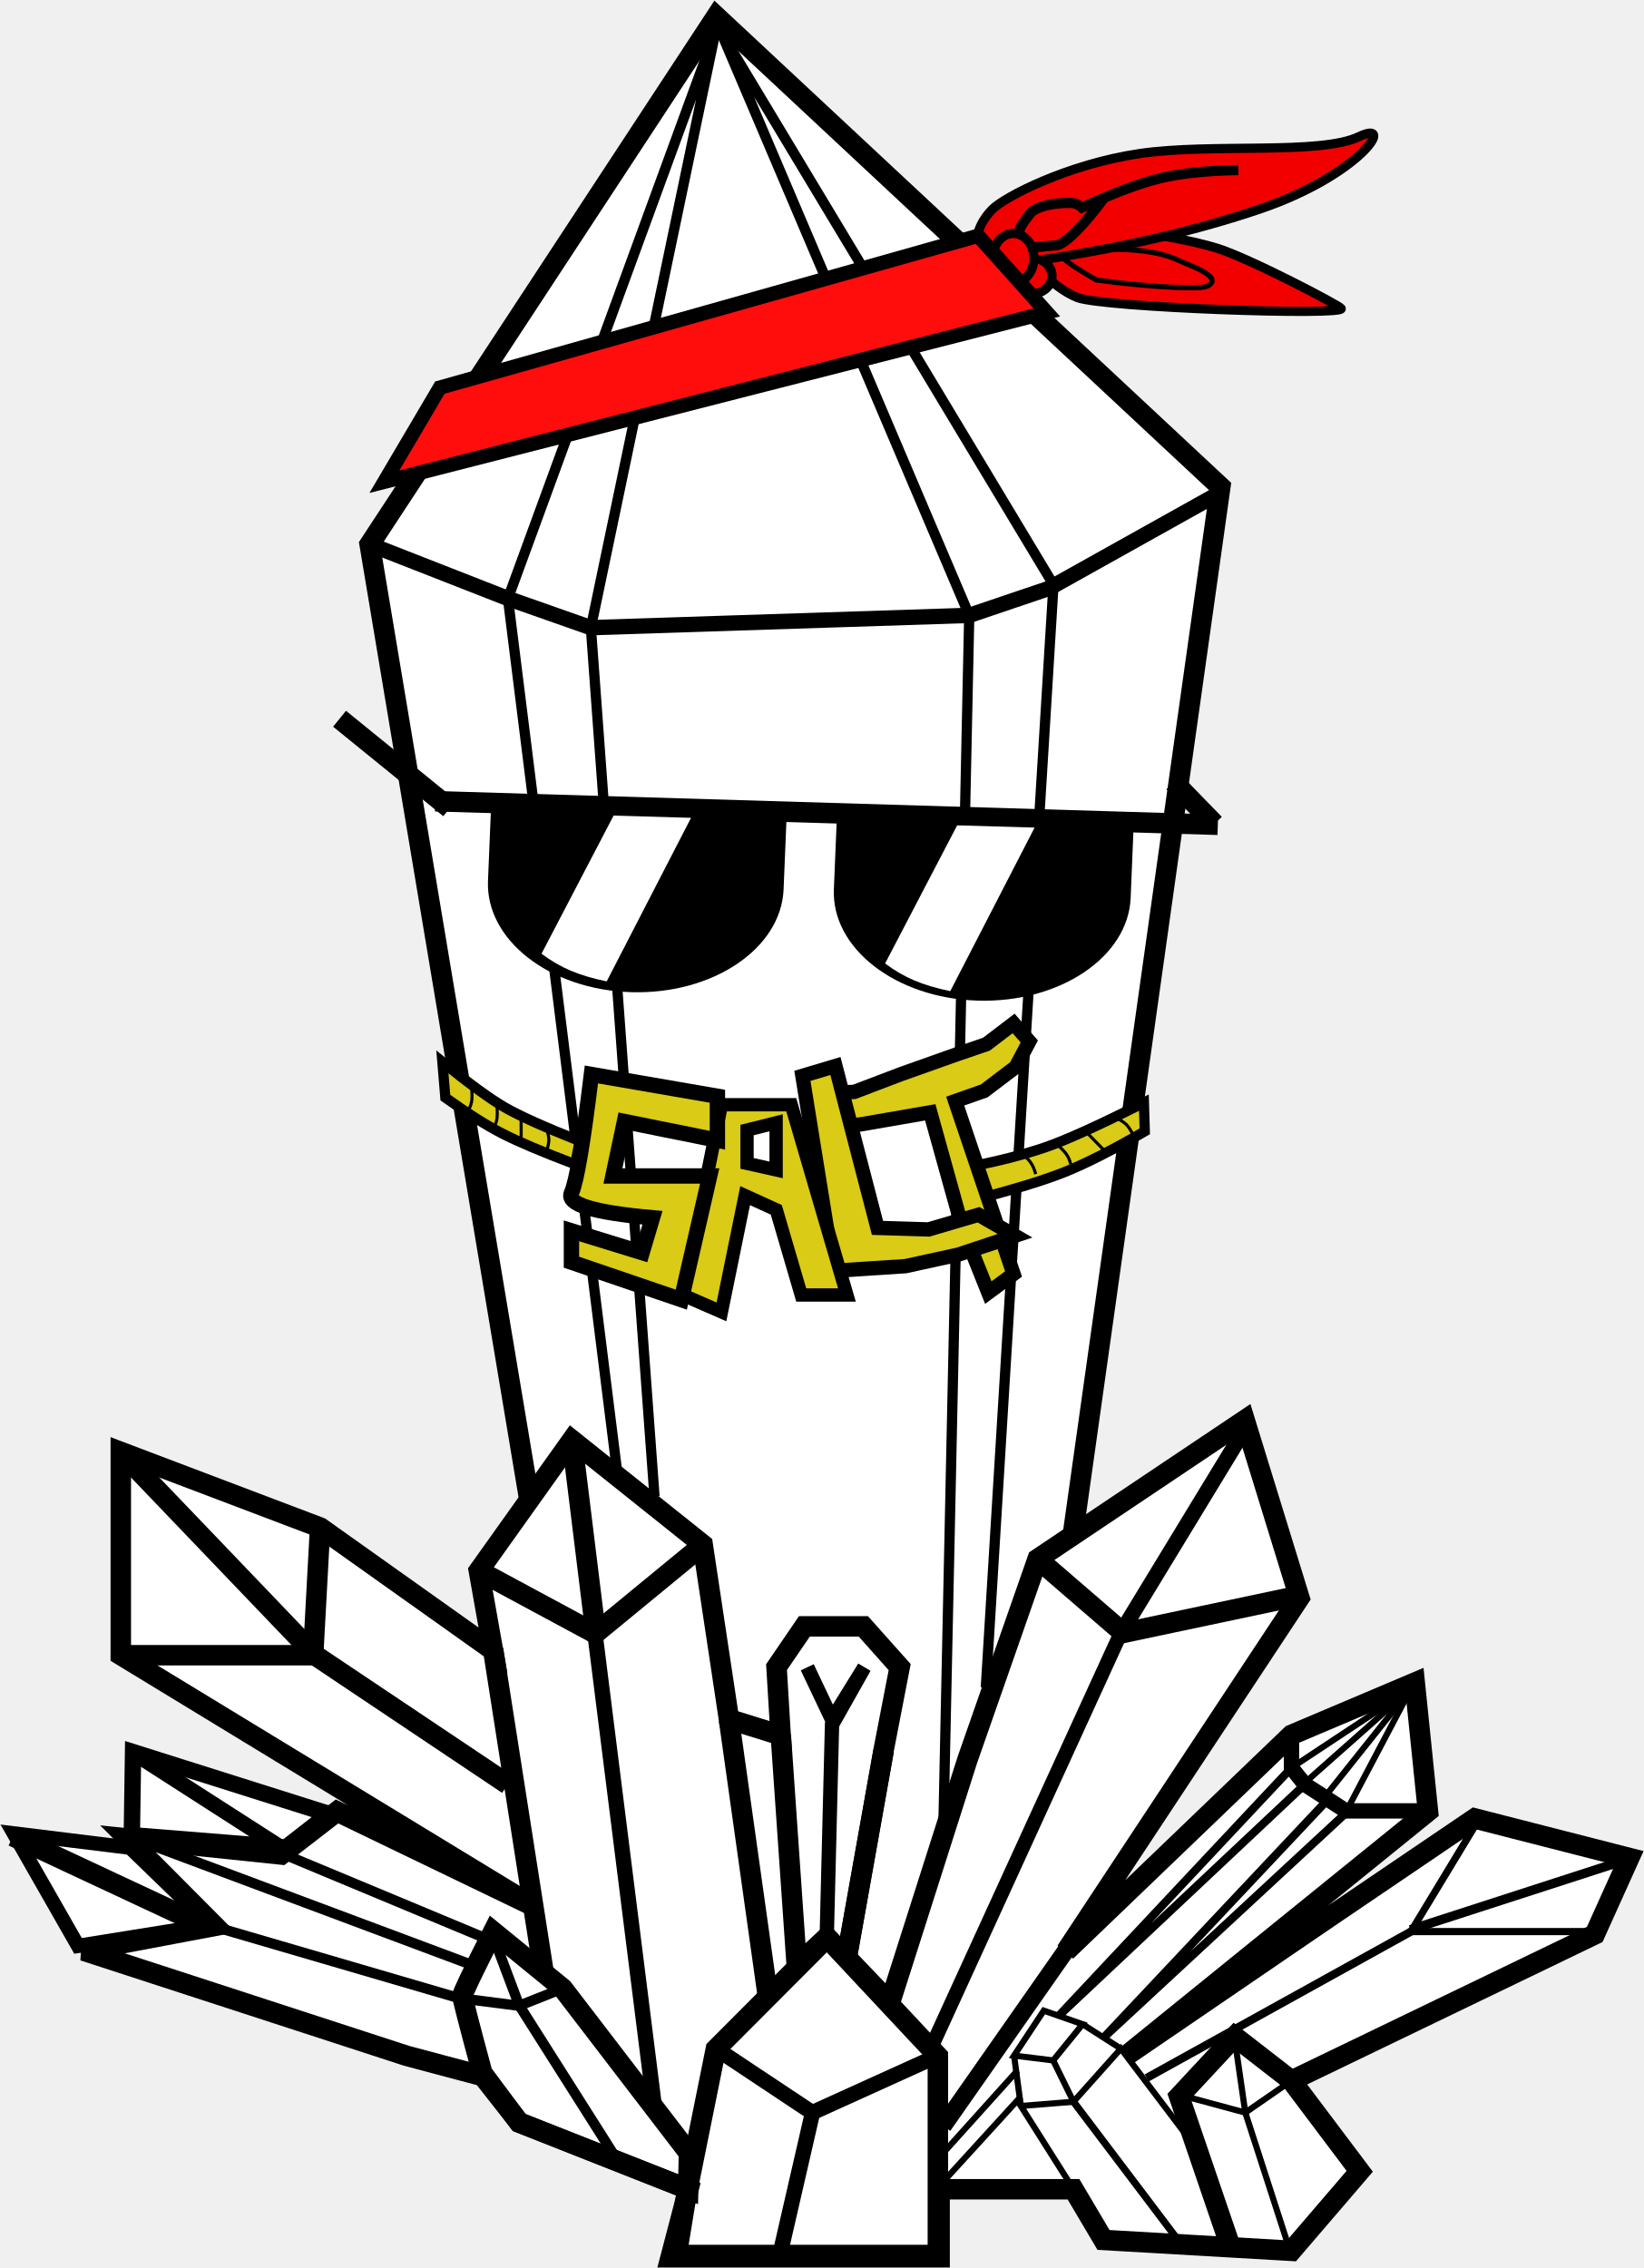
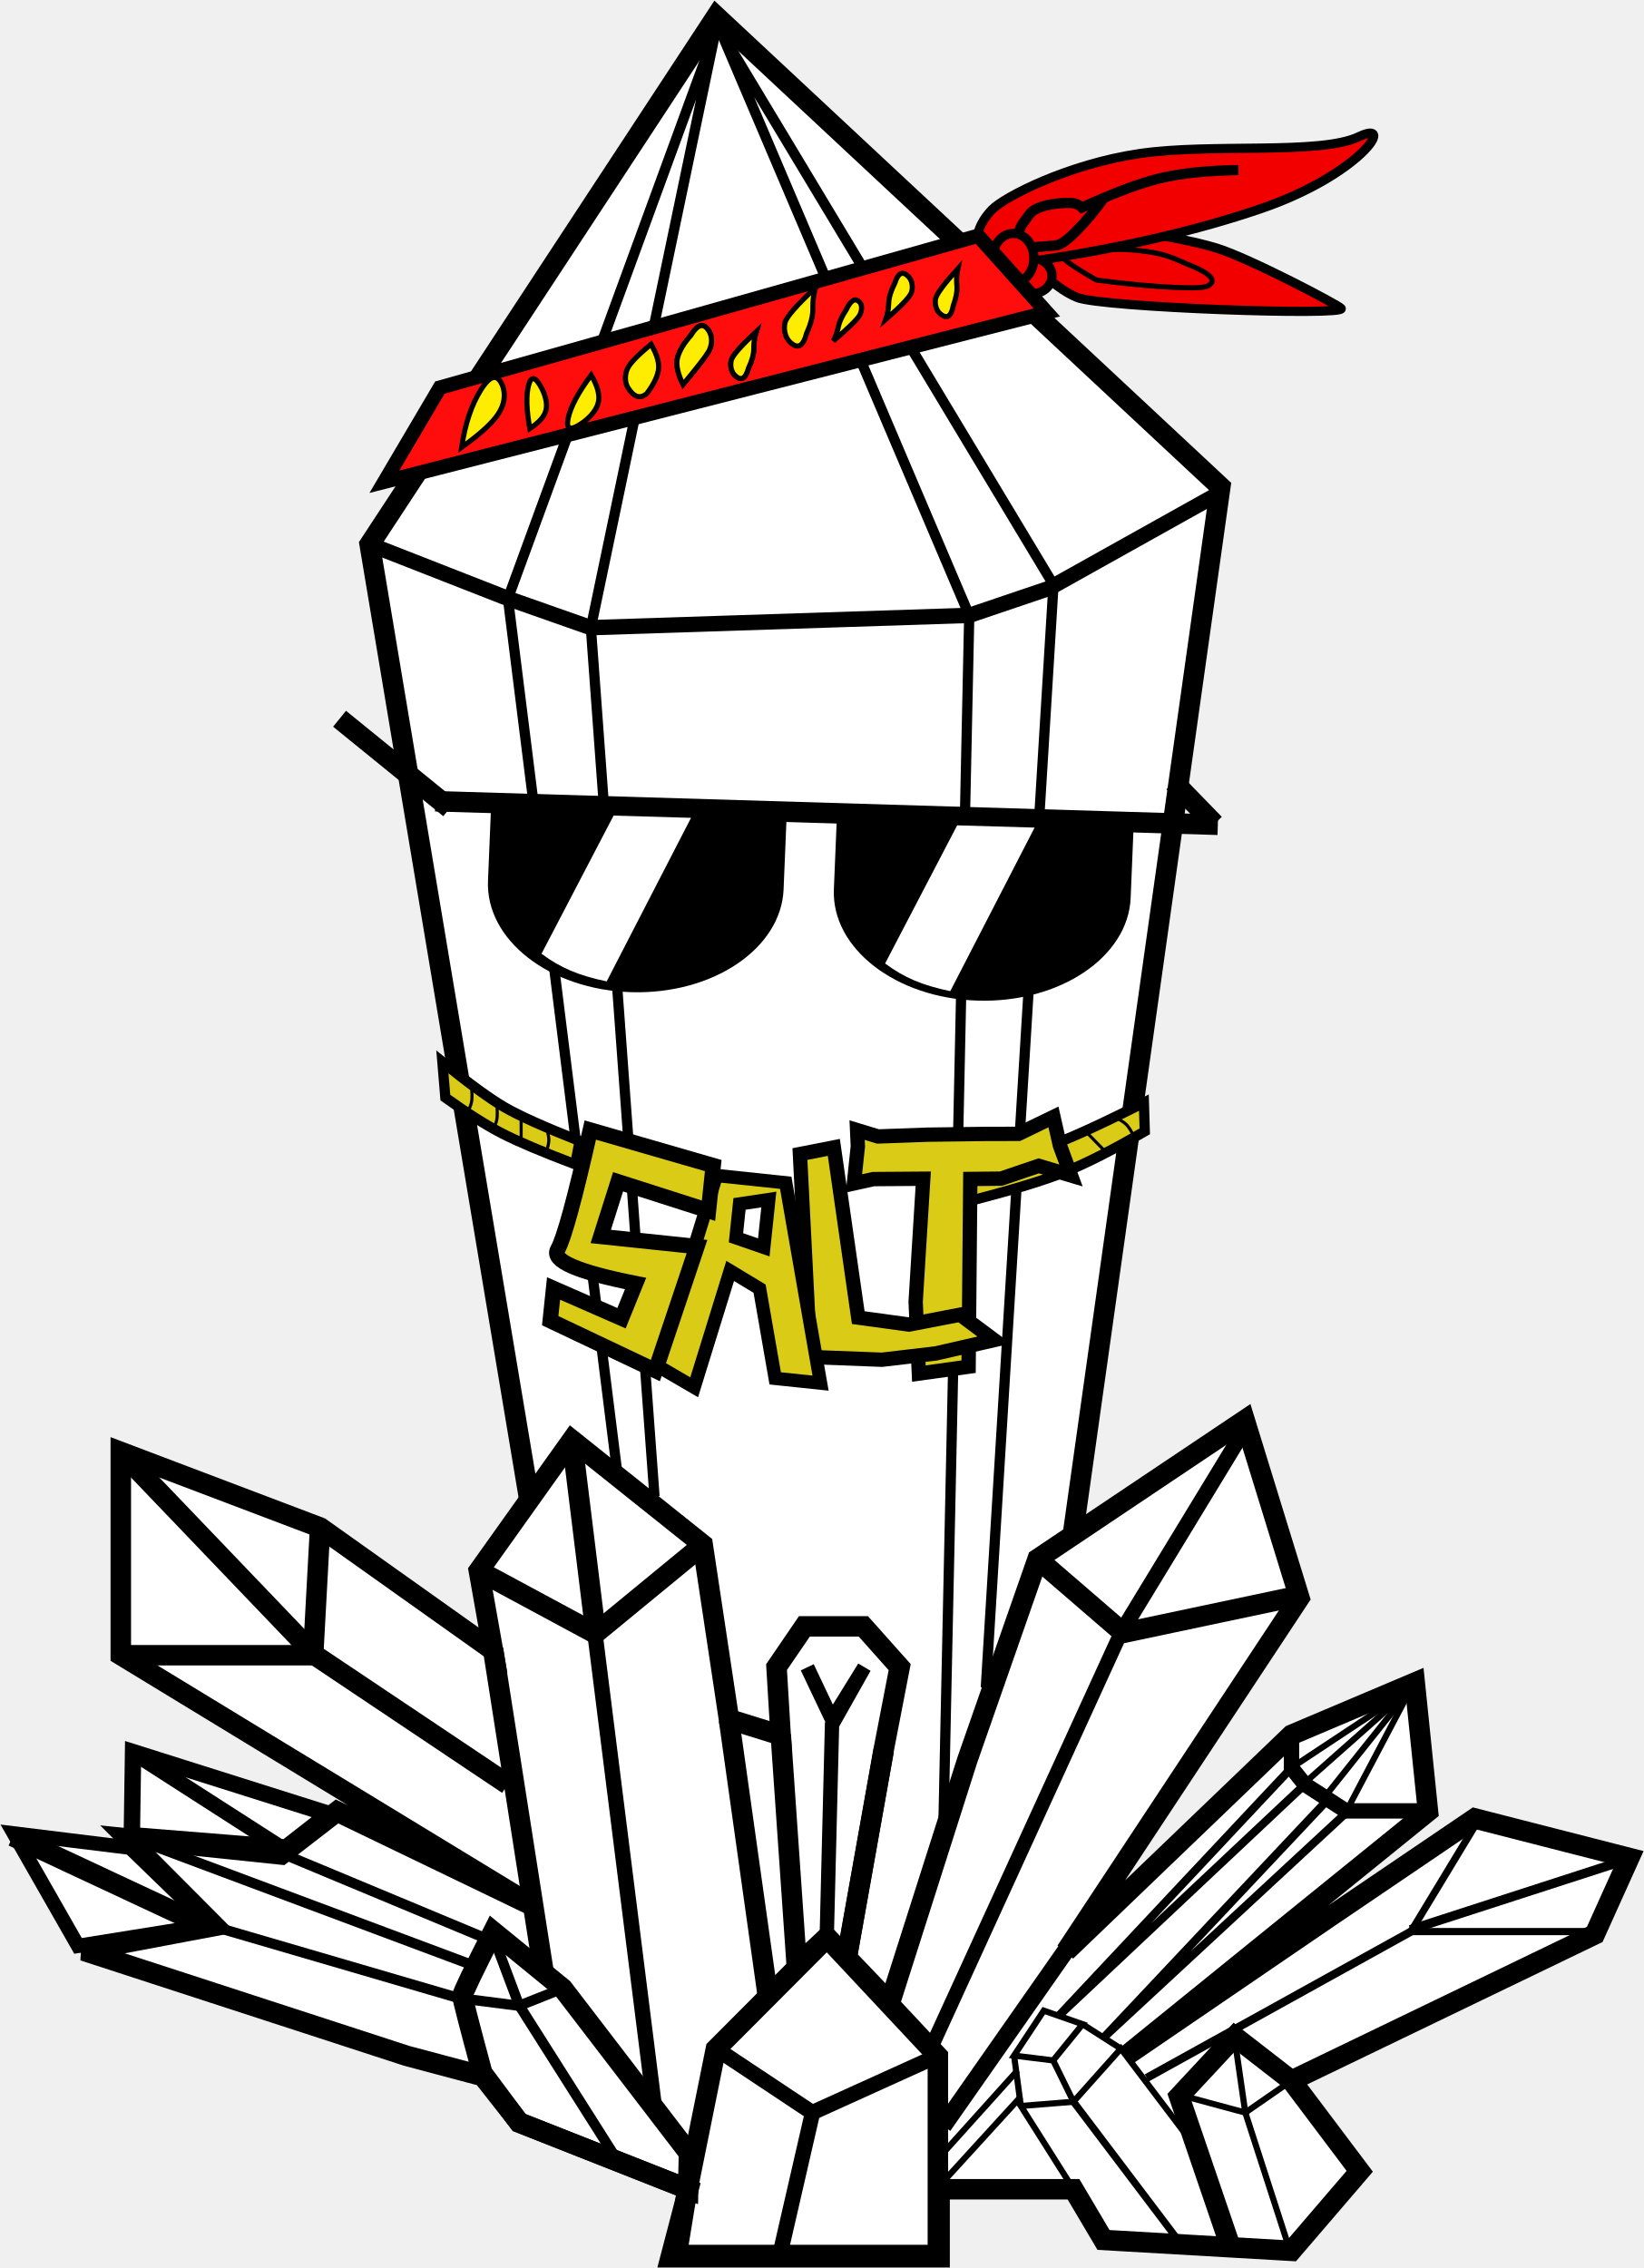
<svg xmlns="http://www.w3.org/2000/svg" width="1605px" height="2215px" viewBox="0 0 1605 2215" version="1.1">
  <g id="Page-1" stroke="none" stroke-width="1" fill="none" fill-rule="evenodd">
-     <g id="Artboard" transform="translate(-2643, -2119)">
-       <g id="Salt" transform="translate(2643, 2135)">
+     <g id="Charecters" transform="translate(-5147, -2401)">
+       <g id="Salt" transform="translate(5147, 2417)">
        <g id="Body" transform="translate(361, 0)" stroke="#000000">
          <polygon id="Path-137" stroke-width="20" fill="#FFFFFF" points="619.515 1960 241.369 1960 0 515.65 338.492 0 830.713 459.338" />
          <polyline id="Path-19" stroke-width="15" points="0 515.65 135 568.5 216 597 585.5 585 663.191 558.694 831 464.94" />
          <path d="M135.052,568.718 L241.369,1418.995" id="Path-20" stroke-width="10" />
          <path d="M216,597 L278.149,1445.529" id="Path-138" stroke-width="10" />
          <path d="M585.5,585 L560.322,1764.531" id="Path-21" stroke-width="10" />
          <path d="M667.788,555.156 L601.699,1632.154" id="Path-139" stroke-width="10" />
          <polyline id="Path-22" stroke-width="10" points="135 568.5 337.711 14.762 216 597" />
          <polyline id="Path-140" stroke-width="10" points="585.5 585 342.808 14.762 667.912 555.295" />
        </g>
        <g id="Glasses" transform="translate(762.6753, 823.0574) rotate(-2) translate(-762.6753, -823.0574) translate(344.1753, 677.5574)">
          <path d="M267.918,270.264 C347.501,275.351 415.59,232.755 419.998,175.123 C422.816,138.289 425.761,99.801 425.761,99.801 C398.061,98.03 153.069,82.371 137.565,81.38 C137.565,81.38 136.212,99.07 131.803,156.702 C127.394,214.334 188.335,265.178 267.918,270.264 Z" id="Oval" fill="#000000" />
          <path d="M605.779,290.31 C685.682,295.422 754.026,252.858 758.43,195.242 C761.245,158.418 764.186,119.94 764.186,119.94 C736.375,118.161 490.399,102.426 474.833,101.43 C474.833,101.43 473.481,119.115 469.077,176.731 C464.673,234.348 525.877,285.199 605.779,290.31 Z" id="Oval" fill="#000000" />
          <path d="M93.081,77.842 L836.008,126.198" id="Line-6" stroke="#000000" stroke-width="20" stroke-linecap="square" />
          <path d="M256.603,97.302 L332.105,102.123 L244.229,258.882 C230.852,255.664 219.266,251.771 209.474,247.205 C199.681,242.638 190.378,236.789 181.566,229.658 L256.603,97.302 Z" id="Path-47" fill="#FFFFFF" />
          <path d="M591.581,118.532 L667.082,123.352 L579.207,280.112 C565.829,276.894 554.244,273.001 544.451,268.434 C534.659,263.867 525.356,258.018 516.544,250.888 L591.581,118.532 Z" id="Path-47" fill="#FFFFFF" />
          <path d="M89.406,77.967 L0,0" id="Line-7" stroke="#000000" stroke-width="20" stroke-linecap="square" />
          <path d="M836.008,118.532 L811.157,91.11" id="Line-9" stroke="#000000" stroke-width="20" stroke-linecap="square" />
        </g>
        <g id="Base" transform="translate(0, 1371)" stroke="#000000">
          <path d="M917.55,751.109 L917.55,817.53 L654.892,817.53 L672.274,751.109 L507.146,685.937 L471.457,640.592 L397.061,620.766 L81.59,518.081 L209.7,493.928 L124.722,408.559 L274.721,424.175 L329.12,382.116 L520.027,474.184 L117.961,229.382 L117.961,31.033 L312.701,104.869 L481.395,224.739 L467.608,146.985 L558.501,19.39 L686.168,121.375 L711.865,291.993 L762.331,307.662 L758.314,241.184 L785.524,201.36 L843.099,201.36 L878.571,241.158 L862.745,322.848 L826.814,524.792 L869.046,568.992 L944.589,331.97 L1013.264,135.535 L1215.486,0 L1268.95,173.547 L1041.024,518.666 L1261.194,307.327 L1381.567,256.349 L1394.495,382.173 L1100.025,620.559 L1301.107,483.269 L1440.174,388.95 L1591,427.551 L1557.328,502.217 L1261.194,645.017 L1327.824,733.545 L1261.194,811.21 L1077.617,800.602 C1077.617,800.602 1067.849,784.1 1048.313,751.098 L917.55,751.109 Z" id="Path-115" stroke-width="20" fill="#FFFFFF" />
          <path d="M1261.194,339.446 L1377.832,262.242" id="Line-2" stroke-width="6" stroke-linecap="square" />
          <path d="M1377.832,262.242 L1274.122,354.179" id="Line-3" stroke-width="6" stroke-linecap="square" />
          <path d="M1293.083,368.618 L1377.832,262.242" id="Line-4" stroke-width="6" stroke-linecap="square" />
          <path d="M1314.916,381.583 L1377.832,262.242" id="Line-5" stroke-width="6" stroke-linecap="square" />
          <polyline id="Path-116" stroke-width="20" points="117.788 229.534 305.808 229.534 312.569 105.184" />
          <path d="M298.779,223.641 L495.859,355.652" id="Path-117" stroke-width="20" />
          <path d="M209.72,494.736 L451.616,565.456" id="Path-118" stroke-width="10" />
          <path d="M37.816,369.209 L52.619,494.847 L178.973,526.087 L136.9,426.467 L37.816,369.209 Z" id="Rectangle" stroke-width="14" fill="#FFFFFF" transform="translate(110.0444, 446.1998) rotate(-23) translate(-110.0444, -446.1998) " />
          <path d="M111.972,381.066 L159.836,446.576 L287.311,365.652 L301.124,314.199 L111.972,381.066 Z" id="Rectangle" stroke-width="16" fill="#FFFFFF" transform="translate(205.9815, 379.4677) rotate(37) translate(-205.9815, -379.4677) " />
          <path d="M274.647,422.837 L471.152,504.755" id="Path-119" stroke-width="10" />
          <path d="M711.899,292.593 L749.821,562.51" id="Path-120" stroke-width="20" />
          <path d="M481.494,223.641 L530.908,539.526" id="Path-120" stroke-width="20" />
          <polyline id="Path-121" stroke-width="20" points="467.705 147.15 581.256 208.318 686.618 121.686" />
          <path d="M580.896,207.729 L638.928,669.769" id="Path-122" stroke-width="15" />
          <polygon id="Path-123" stroke-width="20" points="670.332 756.418 699.042 614.226 807.595 505.344 915.874 621.096 915.874 815.335 660.762 815.335" />
          <path d="M699.259,613.782 C699.259,613.782 730.581,634.605 793.225,676.252 L915.874,620.677" id="Path-124" stroke-width="15" />
          <path d="M793.489,676.252 L762.462,811.21" id="Path-125" stroke-width="15" />
          <path d="M558.488,19.141 L580.896,201.246" id="Path" stroke-width="20" />
          <path d="M117.788,30.928 L305.674,227.177" id="Path-126" stroke-width="20" />
          <path d="M128.705,323.828 L280.967,421.658" id="Path-2" stroke-width="15" />
          <path d="M12.641,406.335 L201.676,494.736" id="Path-127" stroke-width="20" />
          <path d="M149.964,415.765 L461.959,532.454" id="Path-128" stroke-width="10" />
          <path d="M470.983,637.569 C458.072,589.785 451.616,564.673 451.616,562.232 C451.616,559.79 461.618,538.863 481.621,499.451 L549.539,554.907 L672.828,715.783 L672.01,751.098 L506.988,685.962 L470.983,637.569 Z" id="Path-3" stroke-width="20" />
          <polyline id="Path-129" stroke-width="10" points="602.155 721.631 506.849 571.25 482.069 505.344" />
          <polyline id="Path-130" stroke-width="10" points="455.638 565.366 506.839 571.939 549.869 554.848" />
          <polyline id="Path-4" stroke-width="20" points="762.462 307.327 778.036 532.454 807.546 504.935 826.946 524.853 863.013 322.527" />
          <polyline id="Path-5" stroke-width="14" points="788.318 241.321 812.514 292.333 844.052 241.321 812.514 297.304 807.349 504.755" />
          <polyline id="Path-6" stroke-width="20" points="1261.194 645.017 1205.747 601.995 1151.45 660.34 1200.863 805.022" />
          <polyline id="Path-7" stroke-width="6" points="1206.322 608.478 1216.089 676.252 1157.195 660.34" />
          <path d="M1216.089,676.252 L1261.194,645.017" id="Path-8" stroke-width="6" />
          <path d="M1216.089,676.252 L1257.746,805.022" id="Path-9" stroke-width="6" />
          <polyline id="Path-10" stroke-width="6" points="1048.313 751.098 996.889 669.769 1048.313 665.644 1094.567 613.782 1162.367 703.361" />
          <polygon id="Path-11" stroke-width="6" points="1028.49 625.274 1057.219 589.914 1019.297 576.654 990.281 620.559" />
          <path d="M990.281,620.559 L996.889,669.769" id="Path-12" stroke-width="6" />
          <path d="M1028.49,625.274 L1048.313,665.644" id="Path-13" stroke-width="6" />
          <path d="M1057.219,589.914 L1094.567,613.782" id="Path-14" stroke-width="6" />
          <polyline id="Path-15" stroke-width="7" points="1441.323 394.549 1377.832 499.451 1558.249 499.451" />
          <path d="M1377.832,499.451 L1119.848,642.365" id="Path-16" stroke-width="8" />
          <path d="M1585.542,430.204 L1381.567,496.209" id="Line" stroke-width="9" stroke-linecap="square" />
          <polyline id="Path-17" stroke-width="20" points="1013.264 135.535 1096.922 207.729 1268.376 171.484" />
          <path d="M1216.089,7.943 L1094.567,207.729" id="Path-18" stroke-width="15" />
          <path d="M1048.313,665.644 L1151.45,802.075" id="Line-8" stroke-width="7" stroke-linecap="square" />
          <path d="M1094.567,207.729 L911.277,608.478" id="Path-131" stroke-width="14" />
          <path d="M1075.893,467.921 L921.045,689.217" id="Path-132" stroke-width="17" />
          <polyline id="Path-133" stroke-width="15" points="1261.194 312.925 1261.194 339.446 1274.122 355.652 1314.342 381.583 1337.325 381.583 1394.495 381.583" />
          <polyline id="Path-134" stroke-width="8" points="1261.194 339.446 1033.949 581.663 1274.122 355.85" />
          <polyline id="Path-134" stroke-width="8" points="1298.481 368.618 1078.766 601.995 1314.916 383.13" />
          <path d="M993.729,634.998 L921.045,715.737" id="Path-135" stroke-width="6" />
          <path d="M996.889,660.634 L921.045,743.731" id="Path-136" stroke-width="6" />
        </g>
-         <g id="Chain" transform="translate(432, 974)" stroke="#000000">
-           <path d="M0,47.144 C26.258,68.39 46.502,83.137 60.731,91.386 C74.959,99.634 99.386,110.616 134.011,124.332 L129.753,147.159 C97.655,134.997 73.9,124.957 58.49,117.037 C43.079,109.117 24.554,97.429 2.913,81.973 L0,47.144 Z" id="Path-141" stroke-width="10" fill="#D9CB16" />
-           <path d="M28.634,71.579 C29.05,77.921 29.05,82.503 28.634,85.326 C28.217,88.148 27.071,91.332 25.194,94.878" id="Path-142" stroke-width="3" />
-           <path d="M53.326,88.059 C53.697,94.715 53.697,99.48 53.326,102.354 C52.954,105.227 51.975,108.039 50.388,110.79" id="Path-143" stroke-width="3" />
-           <path d="M76.922,102.266 L76.922,124.428" id="Path-144" stroke-width="3" />
-           <path d="M101.312,110.79 C103.099,116.24 103.992,120.368 103.992,123.172 C103.992,125.977 103.099,130.184 101.312,135.793" id="Path-145" stroke-width="3" />
-           <path d="M530.405,88.874 C553.542,103.836 574.795,115.874 594.164,124.987 C613.532,134.1 646.892,146.012 694.242,160.723 L675.403,181.458 C639.607,172.632 611.203,163.88 590.191,155.2 C569.179,146.521 539.874,131.443 502.277,109.966 L530.405,88.874 Z" id="Path-141" stroke-width="10" fill="#D9CB16" transform="translate(598.2593, 135.166) rotate(-44) translate(-598.2593, -135.166) " />
-           <path d="M573.862,131.281 C574.179,138.773 574.021,144.197 573.387,147.553 C572.754,150.909 571.17,154.722 568.636,158.99" id="Path-142" stroke-width="3" transform="translate(571.3281, 145.1353) rotate(-46) translate(-571.3281, -145.1353) " />
-           <path d="M607.832,122.543 C608.092,130.362 607.929,135.97 607.341,139.366 C606.753,142.763 605.367,146.11 603.182,149.408" id="Path-143" stroke-width="3" transform="translate(605.5668, 135.9752) rotate(-46) translate(-605.5668, -135.9752) " />
-           <path d="M638.127,111.948 L637.378,137.597" id="Path-144" stroke-width="3" transform="translate(637.7528, 124.772) rotate(-46) translate(-637.7528, -124.772) " />
-           <path d="M665.937,95.464 C667.964,101.712 668.93,106.461 668.835,109.709 C668.74,112.957 667.493,117.862 665.092,124.423" id="Path-145" stroke-width="3" transform="translate(666.9668, 109.9434) rotate(-46) translate(-666.9668, -109.9434) " />
-           <polygon id="Path-26" stroke-width="14" fill="#D9CB16" transform="translate(514.4306, 150.4643) rotate(-23) translate(-514.4306, -150.4643) " points="419.868 46.434 412.189 64.262 434.369 70.276 500.596 85.8 485.412 201.841 484.009 270.003 513.773 262.876 527.3 85.227 557.244 87.109 594.734 77.654 616.672 59.881 609.451 37.686 577.104 45.949 546.07 43.73 488.736 40.272 440.143 38.429 420.187 30.926" />
-           <polygon id="Path-146" stroke-width="14" fill="#D9CB16" transform="translate(456.057, 144.1556) rotate(-7) translate(-456.057, -144.1556) " points="362.521 48.606 369.764 241.307 439.818 245.34 492.504 240.415 549.593 228.929 516.719 204.187 466.551 212.5 417.219 204.91 395.711 42.971" />
-           <path d="M234.787,274.73 L272.523,88.911 L340.691,88.911 L395.064,274.73 L350.43,274.73 L326.084,191.561 L295.651,177.7 L272.523,291.214 L234.787,274.73 Z M297.504,113.638 L297.504,146.195 L325.914,152.557 L325.914,106.528 L297.504,113.638 Z" id="Combined-Shape" stroke-width="13" fill="#D9CB16" />
-           <path d="M268.558,80.63 L268.558,123.593 L177.791,105.302 L166.539,158.474 L261.056,158.474 L233.301,279.28 L126.032,242.698 L126.032,212.071 L195.044,233.34 L205.171,199.31 C147.411,194.205 121.031,186.123 126.032,175.064 C131.033,164.004 137.534,125.437 145.535,59.362 L268.558,80.63 Z" id="Path-23" stroke-width="15" fill="#D9CB16" />
+         <g id="Chain" transform="translate(432, 1009)" stroke="#000000">
+           <path d="M0,12.144 C26.258,33.39 46.502,48.137 60.731,56.386 C74.959,64.634 99.386,75.616 134.011,89.332 L129.753,112.159 C97.655,99.997 73.9,89.957 58.49,82.037 C43.079,74.117 24.554,62.429 2.913,46.973 L0,12.144 Z" id="Path-141" stroke-width="10" fill="#D9CB16" />
+           <path d="M28.634,36.579 C29.05,42.921 29.05,47.503 28.634,50.326 C28.217,53.148 27.071,56.332 25.194,59.878" id="Path-142" stroke-width="3" />
+           <path d="M53.326,53.059 C53.697,59.715 53.697,64.48 53.326,67.354 C52.954,70.227 51.975,73.039 50.388,75.79" id="Path-143" stroke-width="3" />
+           <path d="M76.922,67.266 L76.922,89.428" id="Path-144" stroke-width="3" />
+           <path d="M101.312,75.79 C103.099,81.24 103.992,85.368 103.992,88.172 C103.992,90.977 103.099,95.184 101.312,100.793" id="Path-145" stroke-width="3" />
+           <path d="M530.405,53.874 C553.542,68.836 574.795,80.874 594.164,89.987 C613.532,99.1 646.892,111.012 694.242,125.723 L675.403,146.458 C639.607,137.632 611.203,128.88 590.191,120.2 C569.179,111.521 539.874,96.443 502.277,74.966 L530.405,53.874 Z" id="Path-141" stroke-width="10" fill="#D9CB16" transform="translate(598.2593, 100.166) rotate(-44) translate(-598.2593, -100.166) " />
+           <path d="M573.862,96.281 C574.179,103.773 574.021,109.197 573.387,112.553 C572.754,115.909 571.17,119.722 568.636,123.99" id="Path-142" stroke-width="3" transform="translate(571.3281, 110.1353) rotate(-46) translate(-571.3281, -110.1353) " />
+           <path d="M607.832,87.543 C608.092,95.362 607.929,100.97 607.341,104.366 C606.753,107.763 605.367,111.11 603.182,114.408" id="Path-143" stroke-width="3" transform="translate(605.5668, 100.9752) rotate(-46) translate(-605.5668, -100.9752) " />
+           <path d="M638.127,76.948 L637.378,102.597" id="Path-144" stroke-width="3" transform="translate(637.7528, 89.77203) rotate(-46) translate(-637.7528, -89.77203) " />
+           <path d="M665.937,60.464 C667.964,66.712 668.93,71.461 668.835,74.709 C668.74,77.957 667.493,82.862 665.092,89.423" id="Path-145" stroke-width="3" transform="translate(666.9668, 74.94339) rotate(-46) translate(-666.9668, -74.94339) " />
+           <polygon id="Path-26" stroke-width="14" fill="#D9CB16" transform="translate(500.2758, 187.922) rotate(6) translate(-500.2758, -187.922) " points="396.484 105.024 396.446 141.344 414.946 135.168 463.295 129.727 468.491 250.075 478.946 319.422 526.547 307.65 509.02 125.147 538.836 121.702 574.114 105.416 606.446 111.492 592.633 83.478 583.446 56.422 551.247 76.427 520.299 79.725 463.235 86.468 415.061 93.285 394.105 89.246" />
+           <polygon id="Path-146" stroke-width="14" fill="#D9CB16" transform="translate(442.694, 205.4993) rotate(6) translate(-442.694, -205.4993) " points="338.867 112.425 369.54 308.499 439.564 303.829 491.257 292.182 546.521 273.276 510.876 252.109 462.096 266.904 412.206 265.337 371.123 102.499" />
+           <path d="M218.882,317.921 L256.553,126.869 L324.603,126.869 L378.882,317.921 L334.325,317.921 L310.021,232.41 L279.641,218.158 L256.553,334.869 L218.882,317.921 Z M281.882,152.129 L281.882,185.373 L309.882,191.869 L309.882,144.869 L281.882,152.129 Z" id="Combined-Shape" stroke-width="13" fill="#D9CB16" transform="translate(298.8072, 230.5965) rotate(6) translate(-298.8072, -230.5965) " />
+           <path d="M255.333,105.341 L255.333,149.687 L164.566,130.807 L153.314,185.691 L247.832,185.691 L220.076,310.387 L112.807,272.627 L112.807,241.014 L181.82,262.968 L191.946,227.842 C134.186,222.573 107.806,214.231 112.807,202.815 C117.808,191.399 124.309,151.59 132.311,83.387 L255.333,105.341 Z" id="Path-23" stroke-width="15" fill="#D9CB16" transform="translate(183.7711, 196.8873) rotate(6) translate(-183.7711, -196.8873) " />
        </g>
        <g id="Bandana" transform="translate(375, 114)" stroke="#000000">
          <path d="M620.181,105 C620.822,98.194 645.813,93.391 695.156,90.592 C750.179,97.701 789.665,104.985 813.613,112.446 C845.31,122.321 932.181,167.898 934.711,171.21 C940.4,178.656 701.658,170.4 676.87,160.526 C652.081,150.651 619.221,115.208 620.181,105 Z" id="Path-28" stroke-width="9" fill="#F20000" />
          <path d="M613.243,133.689 C600.897,138.899 591.496,136.378 585.039,126.128 C572.196,105.738 582.016,86.873 593.833,74.646 C605.649,62.42 667.828,30.216 738.103,19.948 C808.378,9.68 914.25,21.557 951.898,3.538 C989.545,-14.48 953.549,40.684 855.718,74.003 C794.335,94.909 722.974,111.529 641.634,123.864 C648.007,126.817 652.35,132.683 652.35,139.438 C652.35,149.162 643.35,157.045 632.249,157.045 C621.147,157.045 612.147,149.162 612.147,139.438 C612.147,137.425 612.533,135.491 613.243,133.689 Z" id="Oval-2" stroke-width="9" fill="#F20000" />
          <ellipse id="Oval" stroke-width="9" fill="#F20000" cx="614.56" cy="122.115" rx="20.101" ry="24.139" />
          <polygon id="Path-147" stroke-width="14" fill="#FF0D0D" transform="translate(325.6946, 222.2302) rotate(3) translate(-325.6946, -222.2302) " points="56.31 262.706 573.415 87.104 644.392 158.344 6.997 357.356" />
          <path d="M620.188,97.976 C620.277,94.275 622.064,90.205 625.548,85.764 C630.775,79.104 631.033,76.323 640.021,72.701 C649.009,69.078 661.428,68.157 669.235,68.157 C674.439,68.157 678.549,69.672 681.563,72.701 C712.94,58.309 738.491,48.748 758.216,44.018 C777.941,39.288 803.313,36.637 834.332,36.066" id="Path-29" stroke-width="10" />
          <path d="M633.321,111.607 L655.007,109.714 C659.258,110.09 666.005,105.673 675.247,96.461 C684.489,87.25 693.741,76.206 703.005,63.329" id="Path-30" stroke-width="10" />
          <path d="M665.23,120.528 C674.549,120.528 695.071,111.452 729.839,114.074 C764.608,116.695 772.595,123.35 788.858,129.85 C805.12,136.35 811.069,142.565 807.909,146.343 C804.749,150.121 802.961,152.001 771.463,150.646 C750.464,149.742 725.2,147.352 695.671,143.475 C669.164,128.177 659.017,120.528 665.23,120.528 Z" id="Path-31" stroke-width="5" />
+           <path d="M106.737,255.818 C90.609,262.194 74.442,273.694 58.237,290.318 C80.766,290.527 96.933,288.694 106.737,284.818 C116.541,280.942 122.874,274.608 125.737,265.818 C129.199,252.775 122.865,249.441 106.737,255.818 Z" id="Path-148" stroke-width="5" fill="#FFED00" transform="translate(92.44582, 271.5054) rotate(-36) translate(-92.44582, -271.5054) " />
+           <path d="M151.422,247.206 C143.878,253.81 136.317,265.72 128.737,282.937 C139.275,283.154 146.836,281.255 151.422,277.241 C156.007,273.226 158.969,266.667 160.308,257.563 C161.927,244.055 158.965,240.602 151.422,247.206 Z" id="Path-148" stroke-width="5" fill="#FFED00" transform="translate(144.7374, 263.4537) rotate(-34) translate(-144.7374, -263.4537) " />
+           <path d="M199.803,244.79 C191.081,252.241 182.338,265.678 173.574,285.102 C185.758,285.347 194.501,283.204 199.803,278.676 C205.105,274.147 208.53,266.746 210.078,256.475 C211.95,241.235 208.525,237.34 199.803,244.79 Z" id="Path-148" stroke-width="5" fill="#FFED00" transform="translate(192.0743, 263.1208) scale(1, -1) rotate(-61) translate(-192.0743, -263.1208) " />
+           <path d="M258.925,213.487 C252.865,213.17 245.949,216.927 242.075,222.582 C238.831,227.317 235.705,237.723 232.696,253.799 C244.88,254.043 253.623,251.901 258.925,247.372 C264.227,242.843 268.889,235.933 272.91,226.642 C274.432,218.439 269.771,214.054 258.925,213.487 Z" id="Path-148" stroke-width="5" fill="#FFED00" transform="translate(252.9436, 233.6431) scale(1, -1) rotate(-61) translate(-252.9436, -233.6431) " />
+           <path d="M315.808,193.084 C309.748,192.767 302.832,196.523 298.958,202.178 C295.714,206.914 289.568,218.916 280.52,238.186 C292.703,238.431 301.446,236.289 306.748,231.76 C312.05,227.231 316.712,220.321 320.733,211.029 C328.295,199.632 326.653,193.651 315.808,193.084 Z" id="Path-148" stroke-width="5" fill="#FFED00" transform="translate(302.9562, 215.6351) scale(1, -1) rotate(115) translate(-302.9562, -215.6351) " />
+           <path d="M315.808,193.084 C309.748,192.767 302.832,196.523 298.958,202.178 C295.714,206.914 289.568,218.916 280.52,238.186 C292.703,238.431 301.446,236.289 306.748,231.76 C312.05,227.231 316.712,220.321 320.733,211.029 C328.295,199.632 326.653,193.651 315.808,193.084 Z" id="Path-148" stroke-width="5" fill="#FFED00" transform="translate(302.9562, 215.6351) scale(1, -1) rotate(115) translate(-302.9562, -215.6351) " />
+           <path d="M418.317,153.846 C412.258,153.529 405.342,157.285 401.467,162.94 C398.223,167.675 396.396,182.687 395.987,207.976 C399.532,202.202 403.956,197.05 409.258,192.522 C414.56,187.993 419.222,181.082 423.243,171.791 C430.805,160.394 429.163,154.412 418.317,153.846 Z" id="Path-148" stroke-width="5" fill="#FFED00" transform="translate(411.9446, 180.9014) scale(1, -1) rotate(-48) translate(-411.9446, -180.9014) " />
+           <path d="M360.492,196.055 C355.746,195.797 350.328,198.85 347.293,203.445 C344.752,207.292 343.321,219.491 343,240.039 C345.778,235.348 349.243,231.162 353.396,227.482 C357.549,223.802 361.201,218.187 364.35,210.637 C370.274,201.376 368.988,196.515 360.492,196.055 Z" id="Path-148" stroke-width="5" fill="#FFED00" transform="translate(355.5004, 218.0395) scale(1, -1) rotate(-48) translate(-355.5004, -218.0395) " />
+           <path d="M360.492,196.055 C355.746,195.797 350.328,198.85 347.293,203.445 C344.752,207.292 343.321,219.491 343,240.039 C345.778,235.348 349.243,231.162 353.396,227.482 C357.549,223.802 361.201,218.187 364.35,210.637 C370.274,201.376 368.988,196.515 360.492,196.055 Z" id="Path-148" stroke-width="5" fill="#FFED00" transform="translate(355.5004, 218.0395) scale(1, -1) rotate(-48) translate(-355.5004, -218.0395) " />
+           <path d="M453.515,159.94 C450.098,159.683 446.197,162.735 444.012,167.33 C442.183,171.178 441.152,183.376 440.921,203.925 C442.921,199.233 445.416,195.047 448.406,191.367 C451.396,187.687 454.025,182.072 456.293,174.522 C460.558,165.261 459.632,160.401 453.515,159.94 Z" id="Path-148" stroke-width="5" fill="#FFED00" transform="translate(449.9213, 181.9251) scale(1, -1) rotate(130) translate(-449.9213, -181.9251) " />
+           <path d="M503.742,136.334 C498.995,136.077 493.578,139.129 490.543,143.724 C488.002,147.572 486.571,159.77 486.25,180.319 C489.027,175.627 492.493,171.441 496.646,167.761 C500.799,164.081 504.45,158.466 507.6,150.916 C513.524,141.655 512.238,136.794 503.742,136.334 Z" id="Path-148" stroke-width="5" fill="#FFED00" transform="translate(498.7502, 158.3188) scale(1, -1) rotate(130) translate(-498.7502, -158.3188) " />
+           <path d="M559.492,135.015 C554.745,134.758 549.328,137.81 546.293,142.405 C543.752,146.253 542.321,158.451 542,179 C544.777,174.308 548.242,170.122 552.396,166.442 C556.549,162.762 560.2,157.147 563.35,149.597 C569.273,140.336 567.987,135.476 559.492,135.015 Z" id="Path-148" stroke-width="5" fill="#FFED00" transform="translate(554.5, 157) scale(1, -1) rotate(-43) translate(-554.5, -157) " />
        </g>
      </g>
    </g>
  </g>
</svg>
